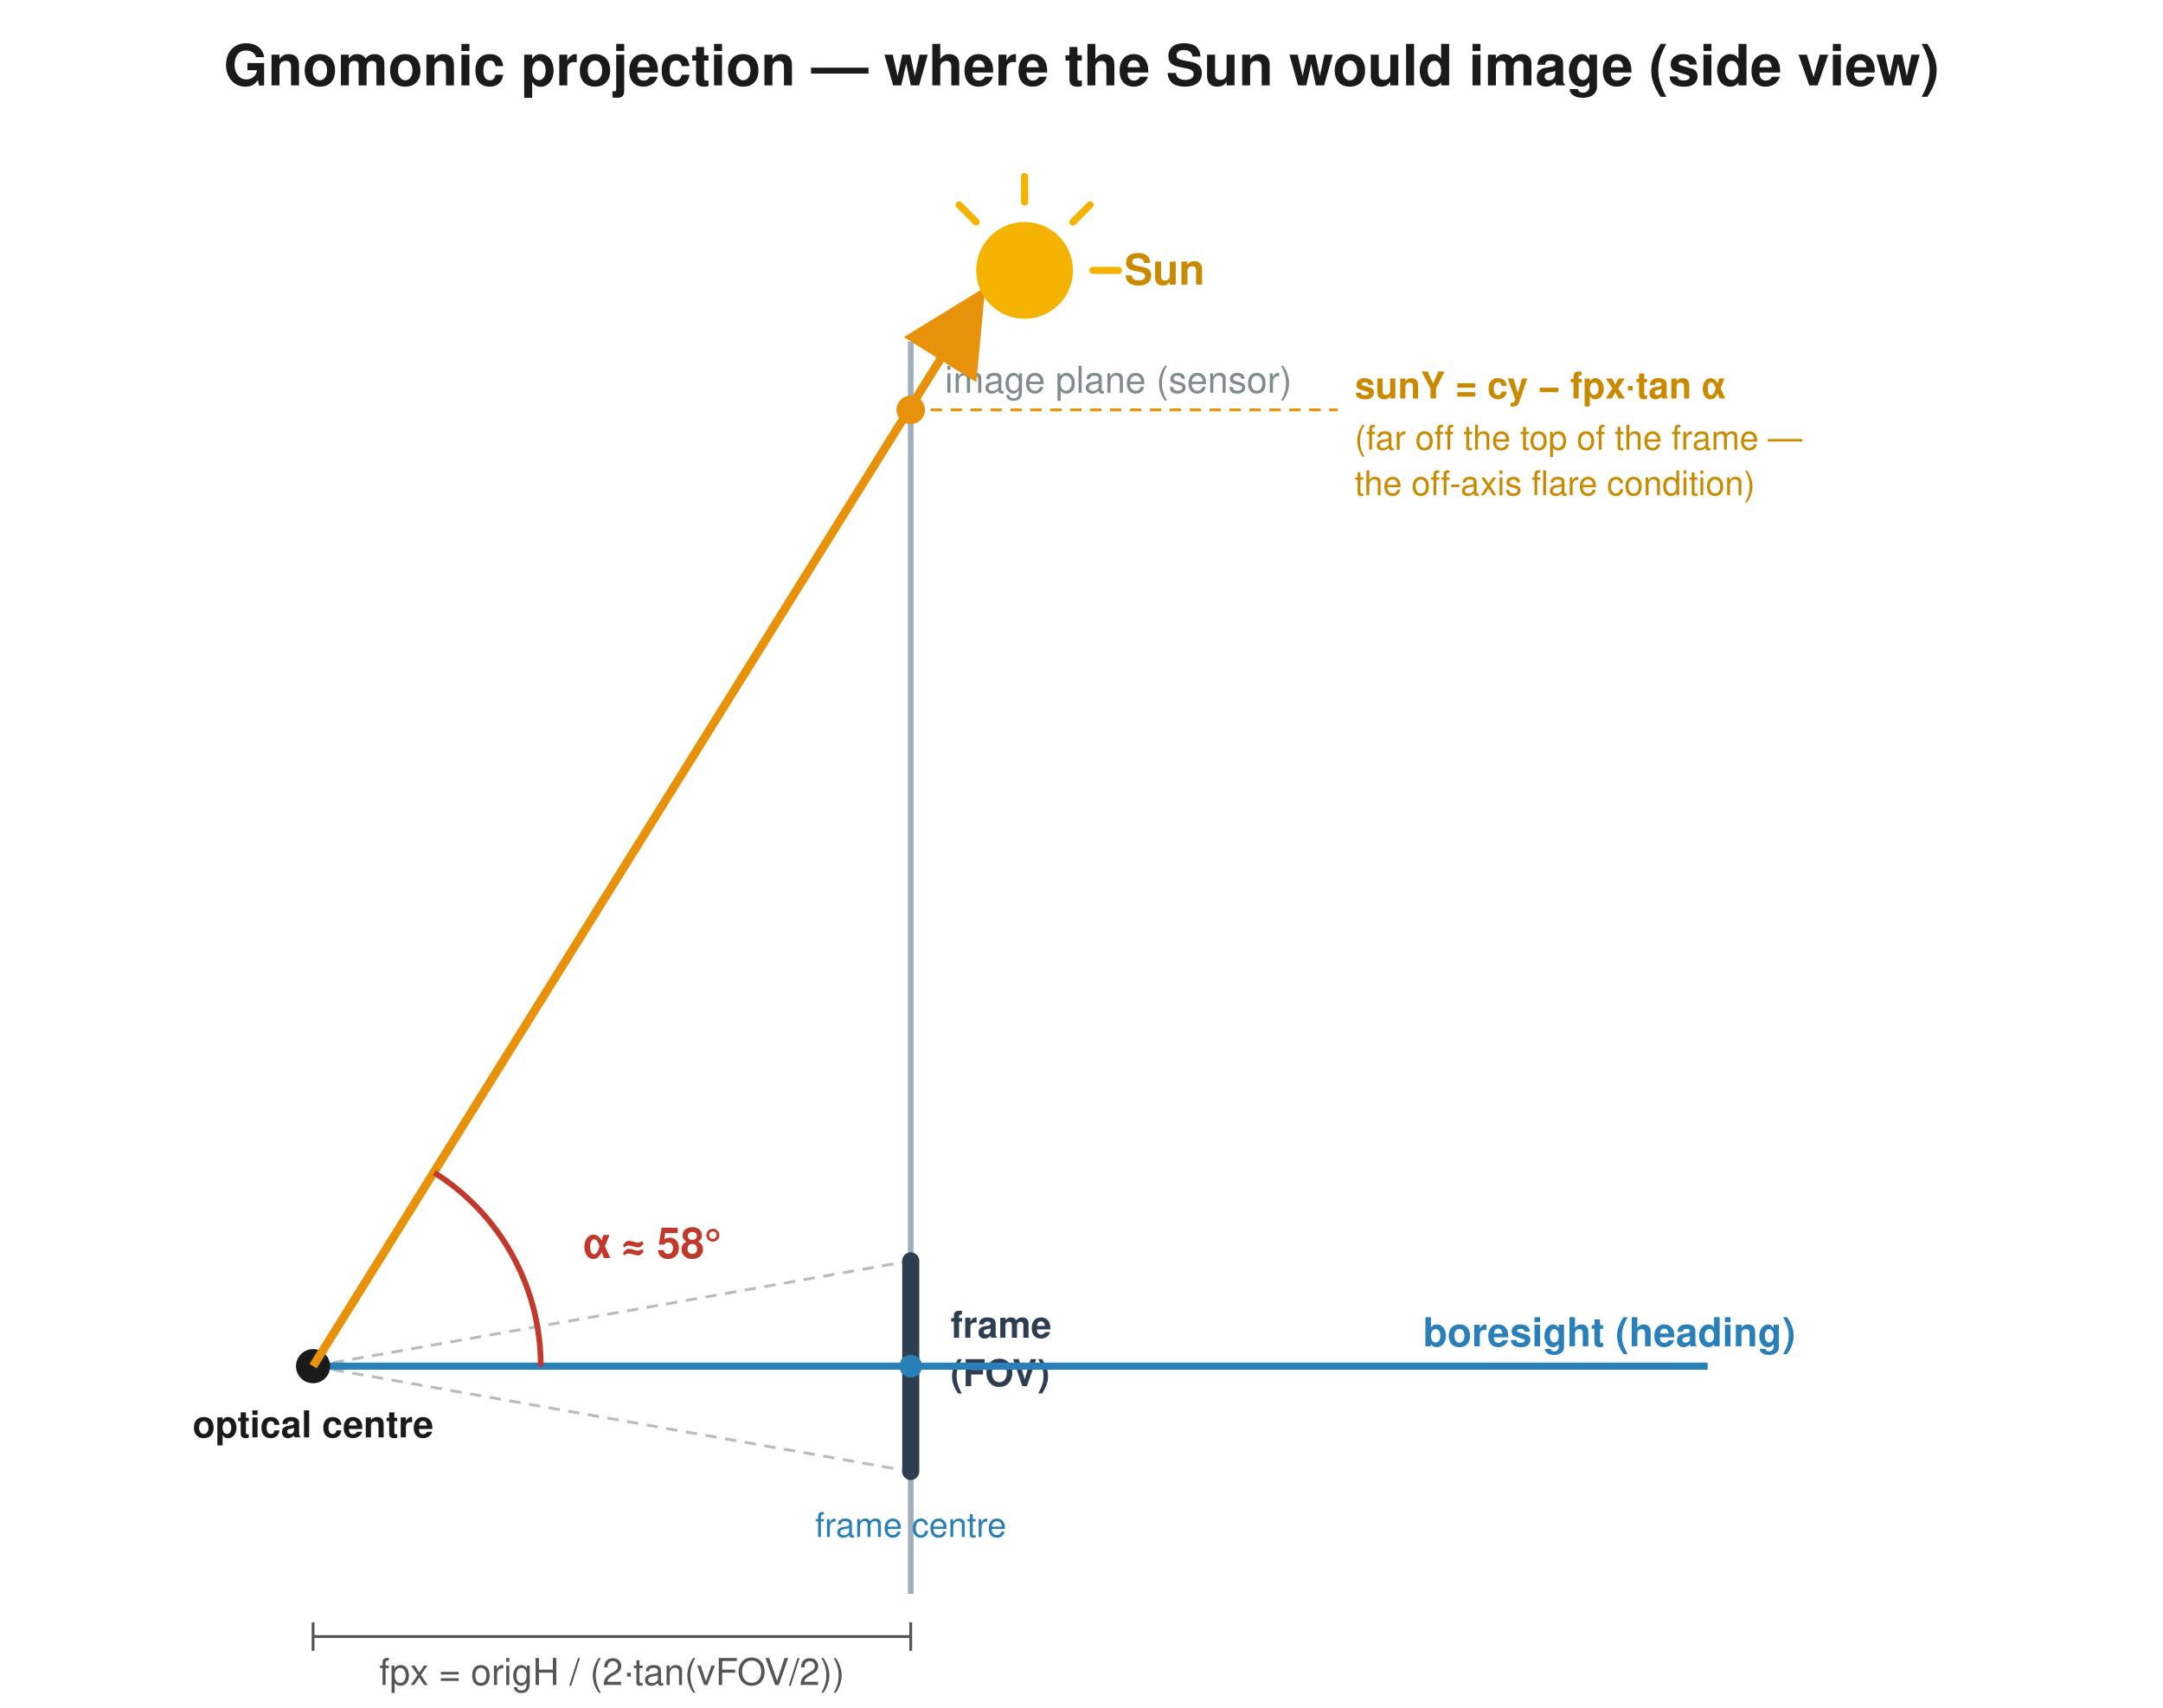
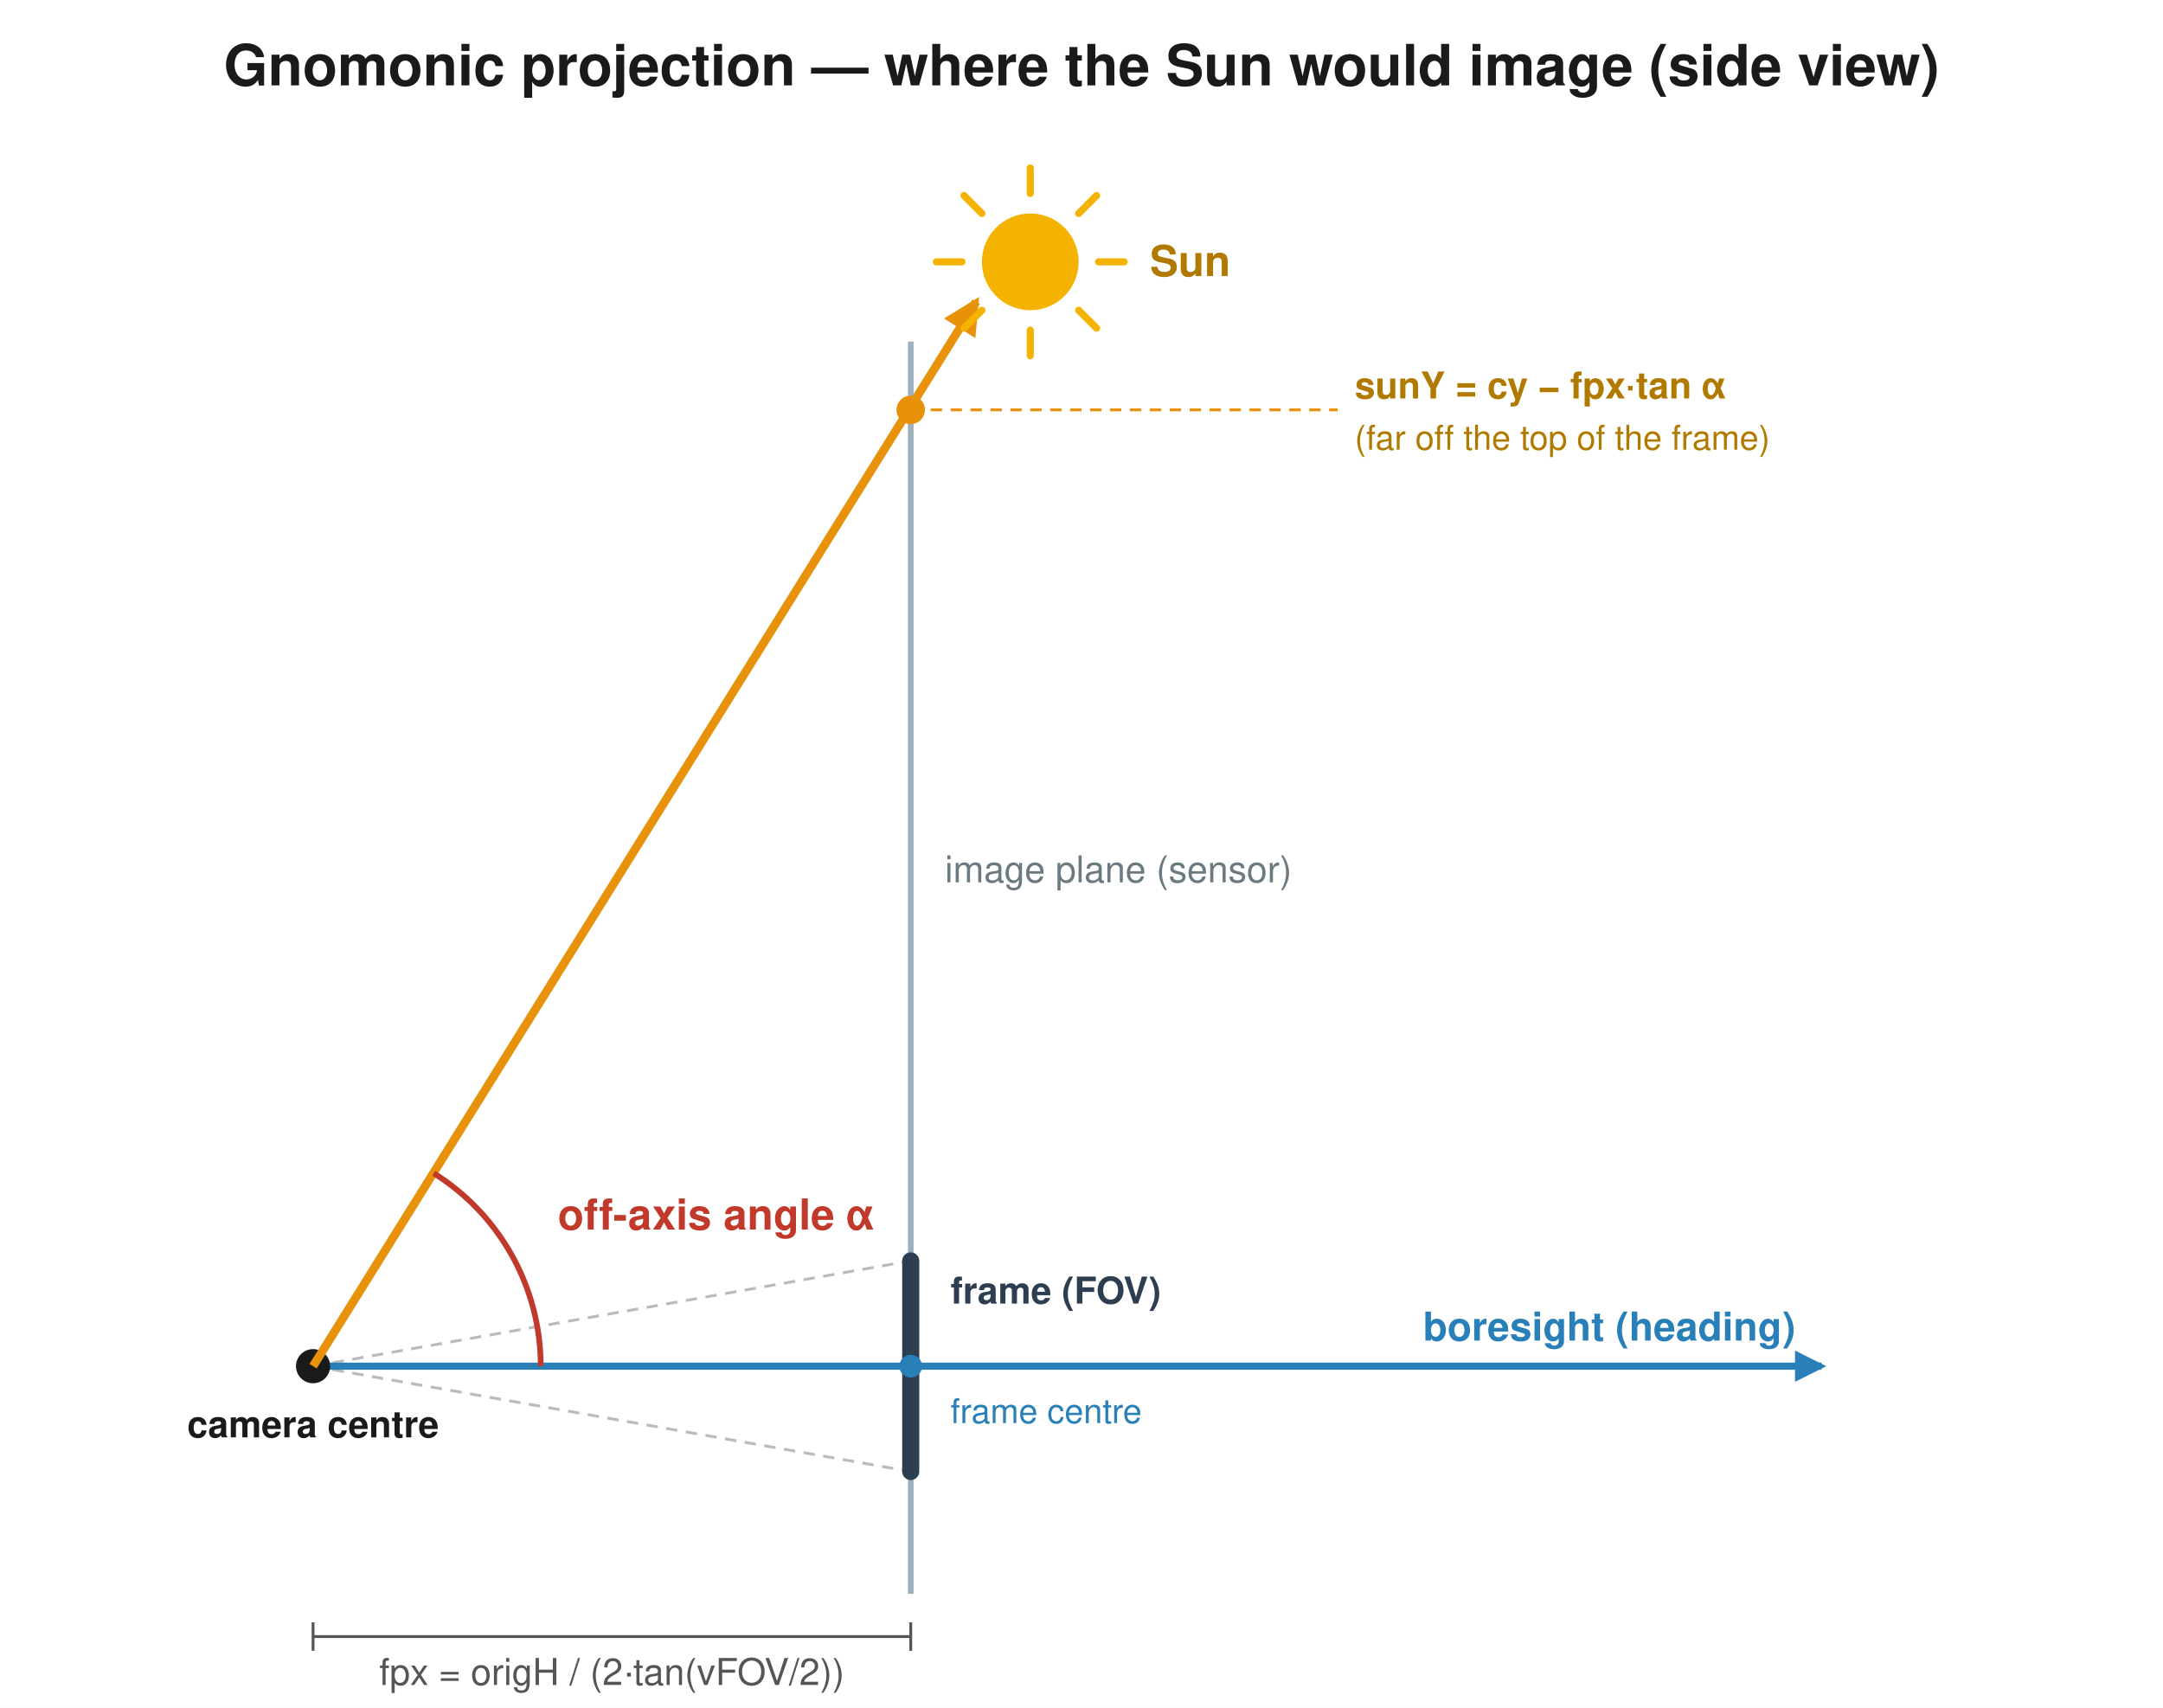
<svg xmlns="http://www.w3.org/2000/svg" width="760" height="600" viewBox="0 0 760 600" font-family="Helvetica, Arial, sans-serif">
  <rect width="760" height="600" fill="#ffffff" />
  <text x="380" y="30" text-anchor="middle" font-size="20" font-weight="700" fill="#1a1a1a">Gnomonic projection — where the Sun would image (side view)</text>
  <defs>
-     <marker id="aa" markerWidth="10" markerHeight="10" refX="8" refY="5" orient="auto">
-       <path d="M0,0 L10,5 L0,10 z" fill="#e8920c" />
+     <marker id="aa" markerUnits="userSpaceOnUse" markerWidth="13" markerHeight="13" refX="11.0" refY="6.5" orient="auto">
+       <path d="M0,0 L13,6.5 L0,13 z" fill="#e8920c" />
+     </marker>
+     <marker id="ab" markerUnits="userSpaceOnUse" markerWidth="11" markerHeight="11" refX="9.3" refY="5.5" orient="auto">
+       <path d="M0,0 L11,5.5 L0,11 z" fill="#2980b9" />
    </marker>
  </defs>
  <line x1="320" y1="120" x2="320" y2="560" stroke="#9fb0bd" stroke-width="2" />
-   <text x="332" y="138" font-size="13" fill="#7f8c8d">image plane (sensor)</text>
+   <text x="332" y="310" font-size="13" fill="#6b7a80">image plane (sensor)</text>
  <line x1="110" y1="480" x2="320" y2="443" stroke="#bbb" stroke-width="1" stroke-dasharray="4 3" />
  <line x1="110" y1="480" x2="320" y2="517" stroke="#bbb" stroke-width="1" stroke-dasharray="4 3" />
  <line x1="320" y1="443" x2="320" y2="517" stroke="#2c3e50" stroke-width="6" stroke-linecap="round" />
-   <text x="334" y="470" font-size="13" fill="#2c3e50" font-weight="700">frame</text>
-   <text x="334" y="487" font-size="13" fill="#2c3e50" font-weight="700">(FOV)</text>
-   <line x1="110" y1="480" x2="600" y2="480" stroke="#2980b9" stroke-width="2.5" stroke-dasharray="2 0" />
+   <text x="334" y="458" font-size="13" fill="#2c3e50" font-weight="700">frame (FOV)</text>
+   <line x1="110" y1="480" x2="640" y2="480" stroke="#2980b9" stroke-width="2.5" marker-end="url(#ab)" />
  <circle cx="320" cy="480" r="4" fill="#2980b9" />
-   <text x="500" y="473" font-size="14" fill="#2980b9" font-weight="700">boresight (heading)</text>
-   <text x="320" y="540" text-anchor="middle" font-size="12" fill="#2980b9">frame centre</text>
+   <text x="500" y="471" font-size="14" fill="#2980b9" font-weight="700">boresight (heading)</text>
+   <text x="334" y="500" font-size="12" fill="#2980b9">frame centre</text>
  <circle cx="110" cy="480" r="6" fill="#1a1a1a" />
-   <text x="110" y="505" text-anchor="middle" font-size="13" fill="#1a1a1a" font-weight="600">optical centre</text>
+   <text x="110" y="505" text-anchor="middle" font-size="13" fill="#1a1a1a" font-weight="600">camera centre</text>
  <line x1="110" y1="480" x2="343" y2="106" stroke="#e8920c" stroke-width="3" marker-end="url(#aa)" />
-   <circle cx="360" cy="95" r="17" fill="#f5b301" />
+   <circle cx="362" cy="92" r="17" fill="#f5b301" />
  <g stroke="#f5b301" stroke-width="2.5" stroke-linecap="round">
-     <line x1="360" y1="71" x2="360" y2="62" />
-     <line x1="384" y1="95" x2="393" y2="95" />
-     <line x1="343" y1="78" x2="337" y2="72" />
-     <line x1="377" y1="78" x2="383" y2="72" />
+     <line x1="386" y1="92" x2="395" y2="92" />
+     <line x1="379" y1="109" x2="385.3" y2="115.3" />
+     <line x1="362" y1="116" x2="362" y2="125" />
+     <line x1="345" y1="109" x2="338.7" y2="115.3" />
+     <line x1="338" y1="92" x2="329" y2="92" />
+     <line x1="345" y1="75" x2="338.7" y2="68.7" />
+     <line x1="362" y1="68" x2="362" y2="59" />
+     <line x1="379" y1="75" x2="385.3" y2="68.7" />
  </g>
-   <text x="395" y="100" font-size="15" fill="#c98a00" font-weight="700">Sun</text>
-   <path d="M 190 480 A 80 80 0 0 0 152.6 412" fill="none" stroke="#c0392b" stroke-width="2" />
-   <text x="205" y="442" font-size="15" fill="#c0392b" font-weight="700">α ≈ 58°</text>
+   <text x="404" y="97" font-size="15" fill="#b07a00" font-weight="700">Sun</text>
+   <path d="M 190 480 A 80 80 0 0 0 152.4 412.2" fill="none" stroke="#c0392b" stroke-width="2" />
+   <text x="196" y="432" font-size="15" fill="#c0392b" font-weight="700">off-axis angle α</text>
  <circle cx="320" cy="144" r="5" fill="#e8920c" />
  <line x1="320" y1="144" x2="470" y2="144" stroke="#e8920c" stroke-width="1" stroke-dasharray="4 3" />
-   <text x="476" y="140" font-size="13" fill="#c98a00" font-weight="700">sunY = cy − fpx·tan α</text>
-   <text x="476" y="158" font-size="12" fill="#c98a00">(far off the top of the frame —</text>
-   <text x="476" y="174" font-size="12" fill="#c98a00">the off-axis flare condition)</text>
+   <text x="476" y="140" font-size="13" fill="#b07a00" font-weight="700">sunY = cy − fpx·tan α</text>
+   <text x="476" y="158" font-size="12" fill="#b07a00">(far off the top of the frame)</text>
  <line x1="110" y1="575" x2="320" y2="575" stroke="#555" stroke-width="1" />
  <line x1="110" y1="570" x2="110" y2="580" stroke="#555" stroke-width="1" />
  <line x1="320" y1="570" x2="320" y2="580" stroke="#555" stroke-width="1" />
  <text x="215" y="592" text-anchor="middle" font-size="13" fill="#555">fpx = origH / (2·tan(vFOV/2))</text>
</svg>
